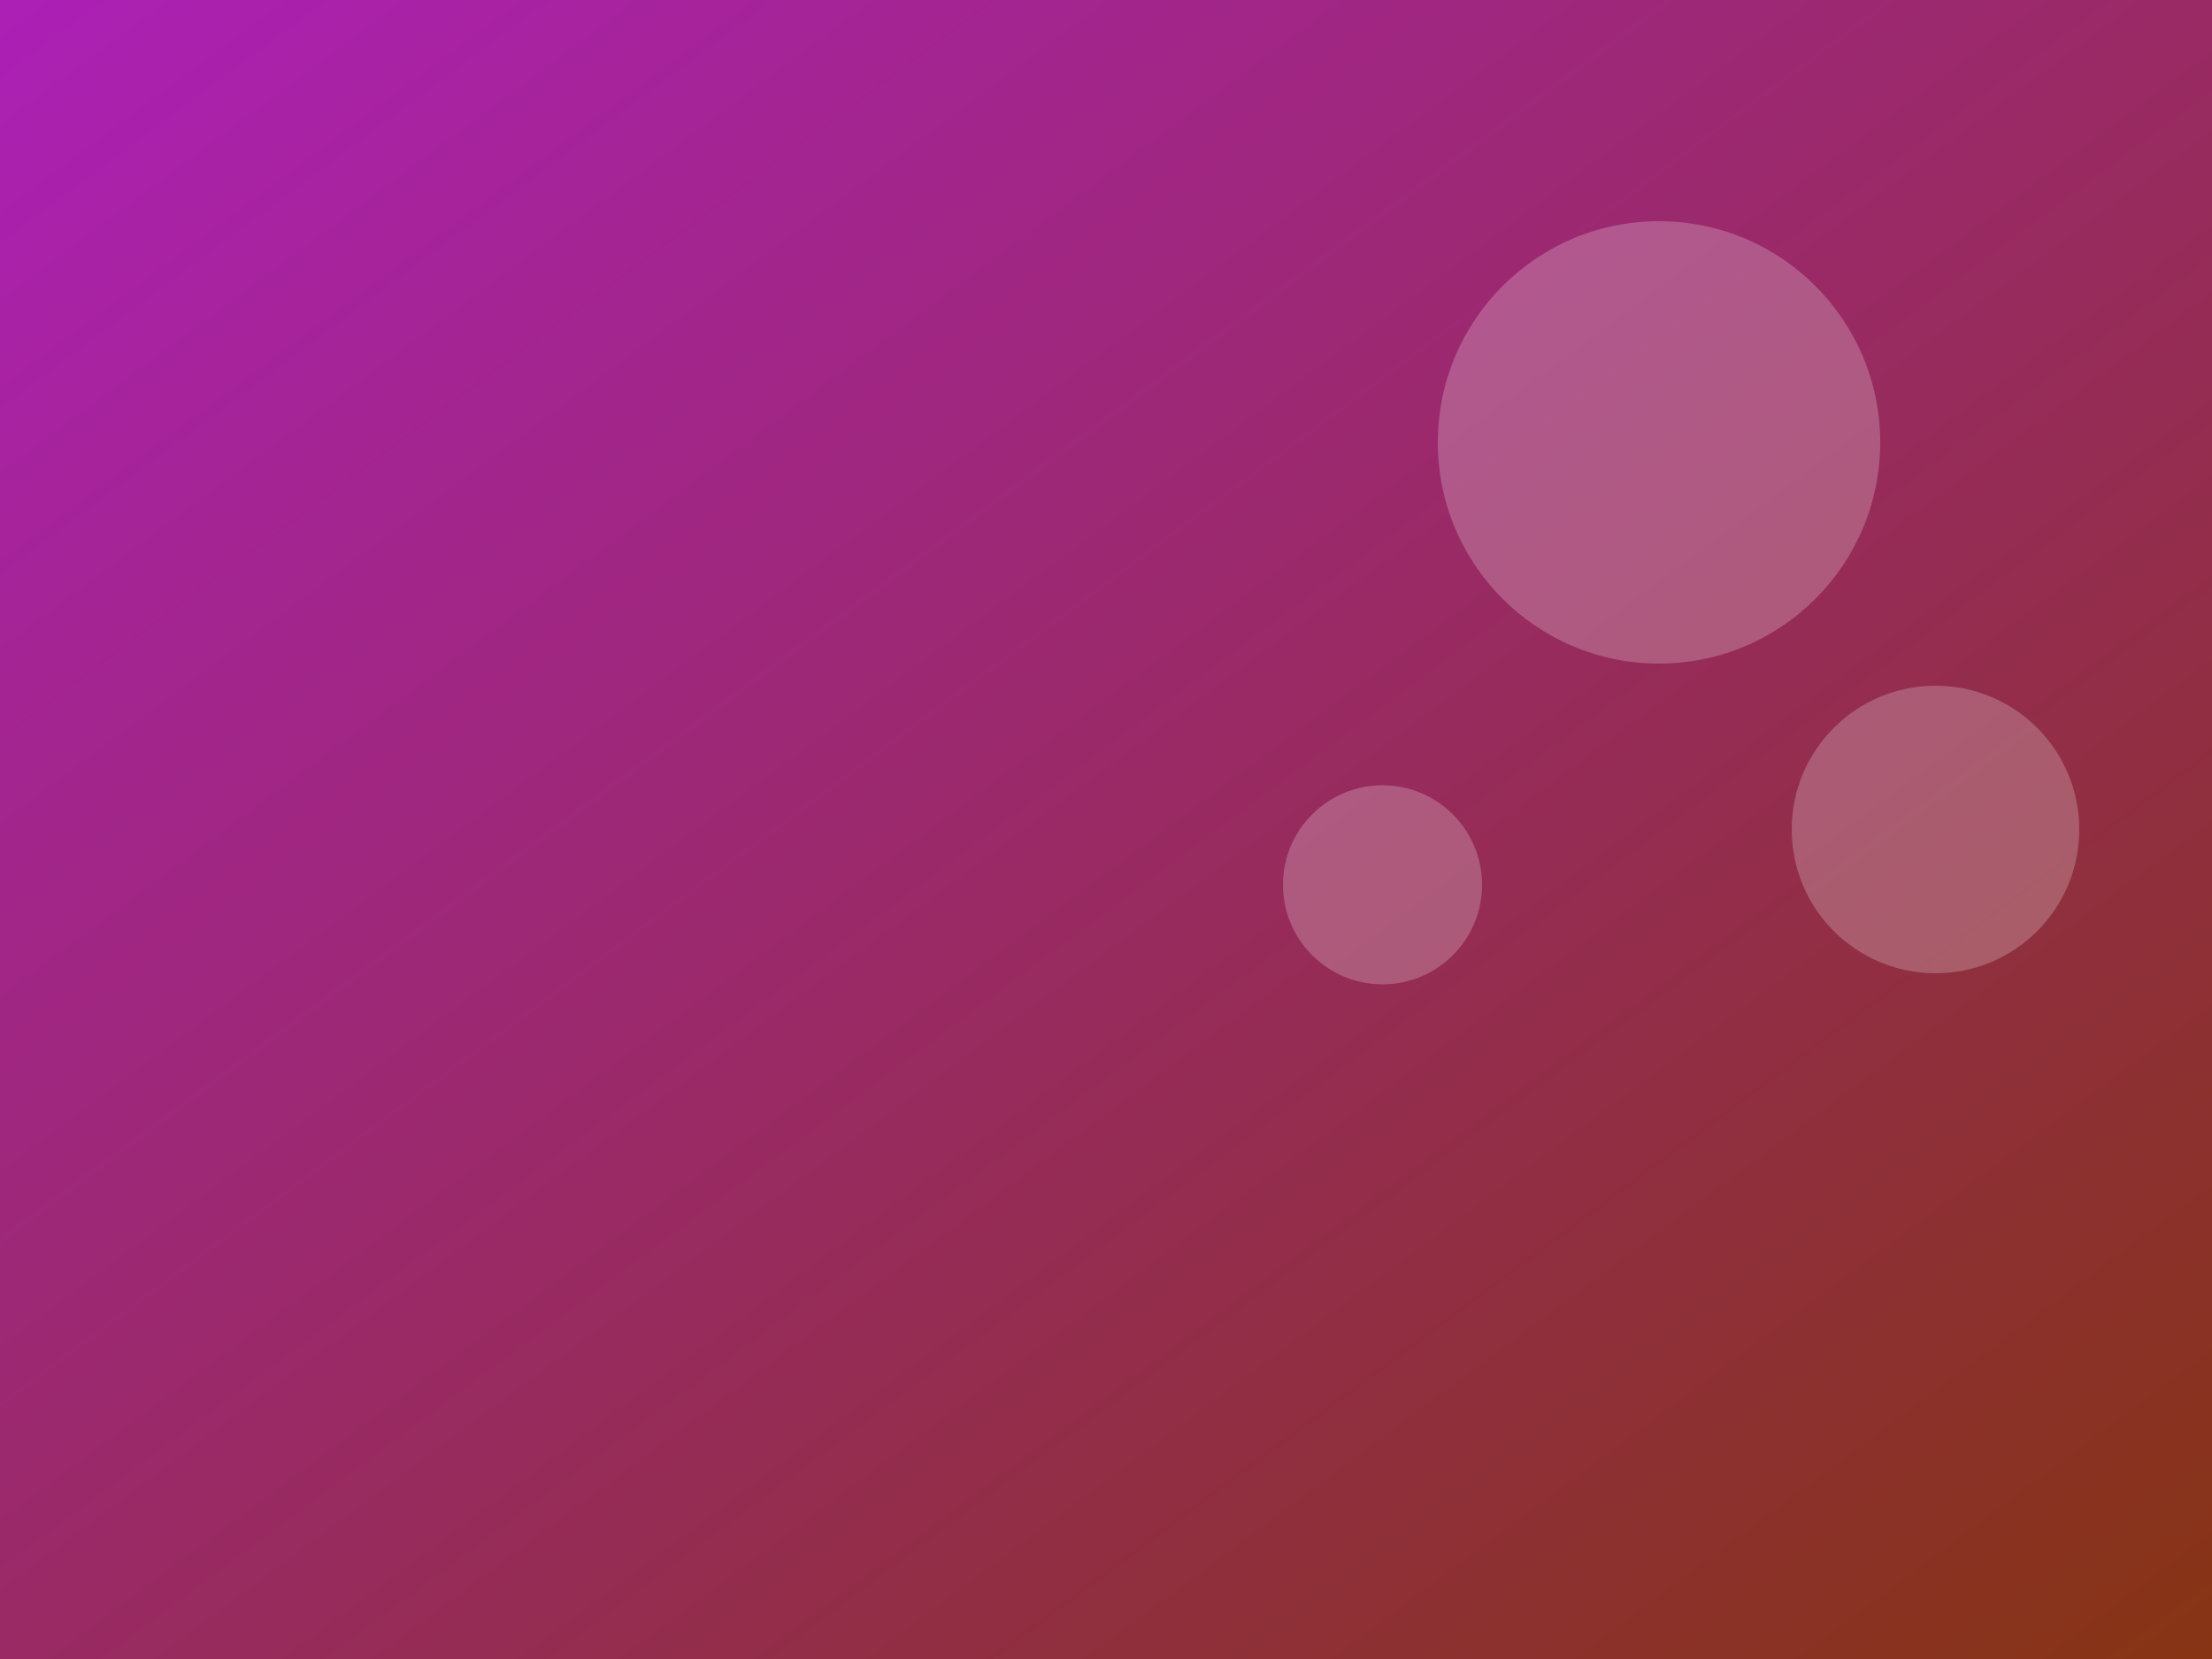
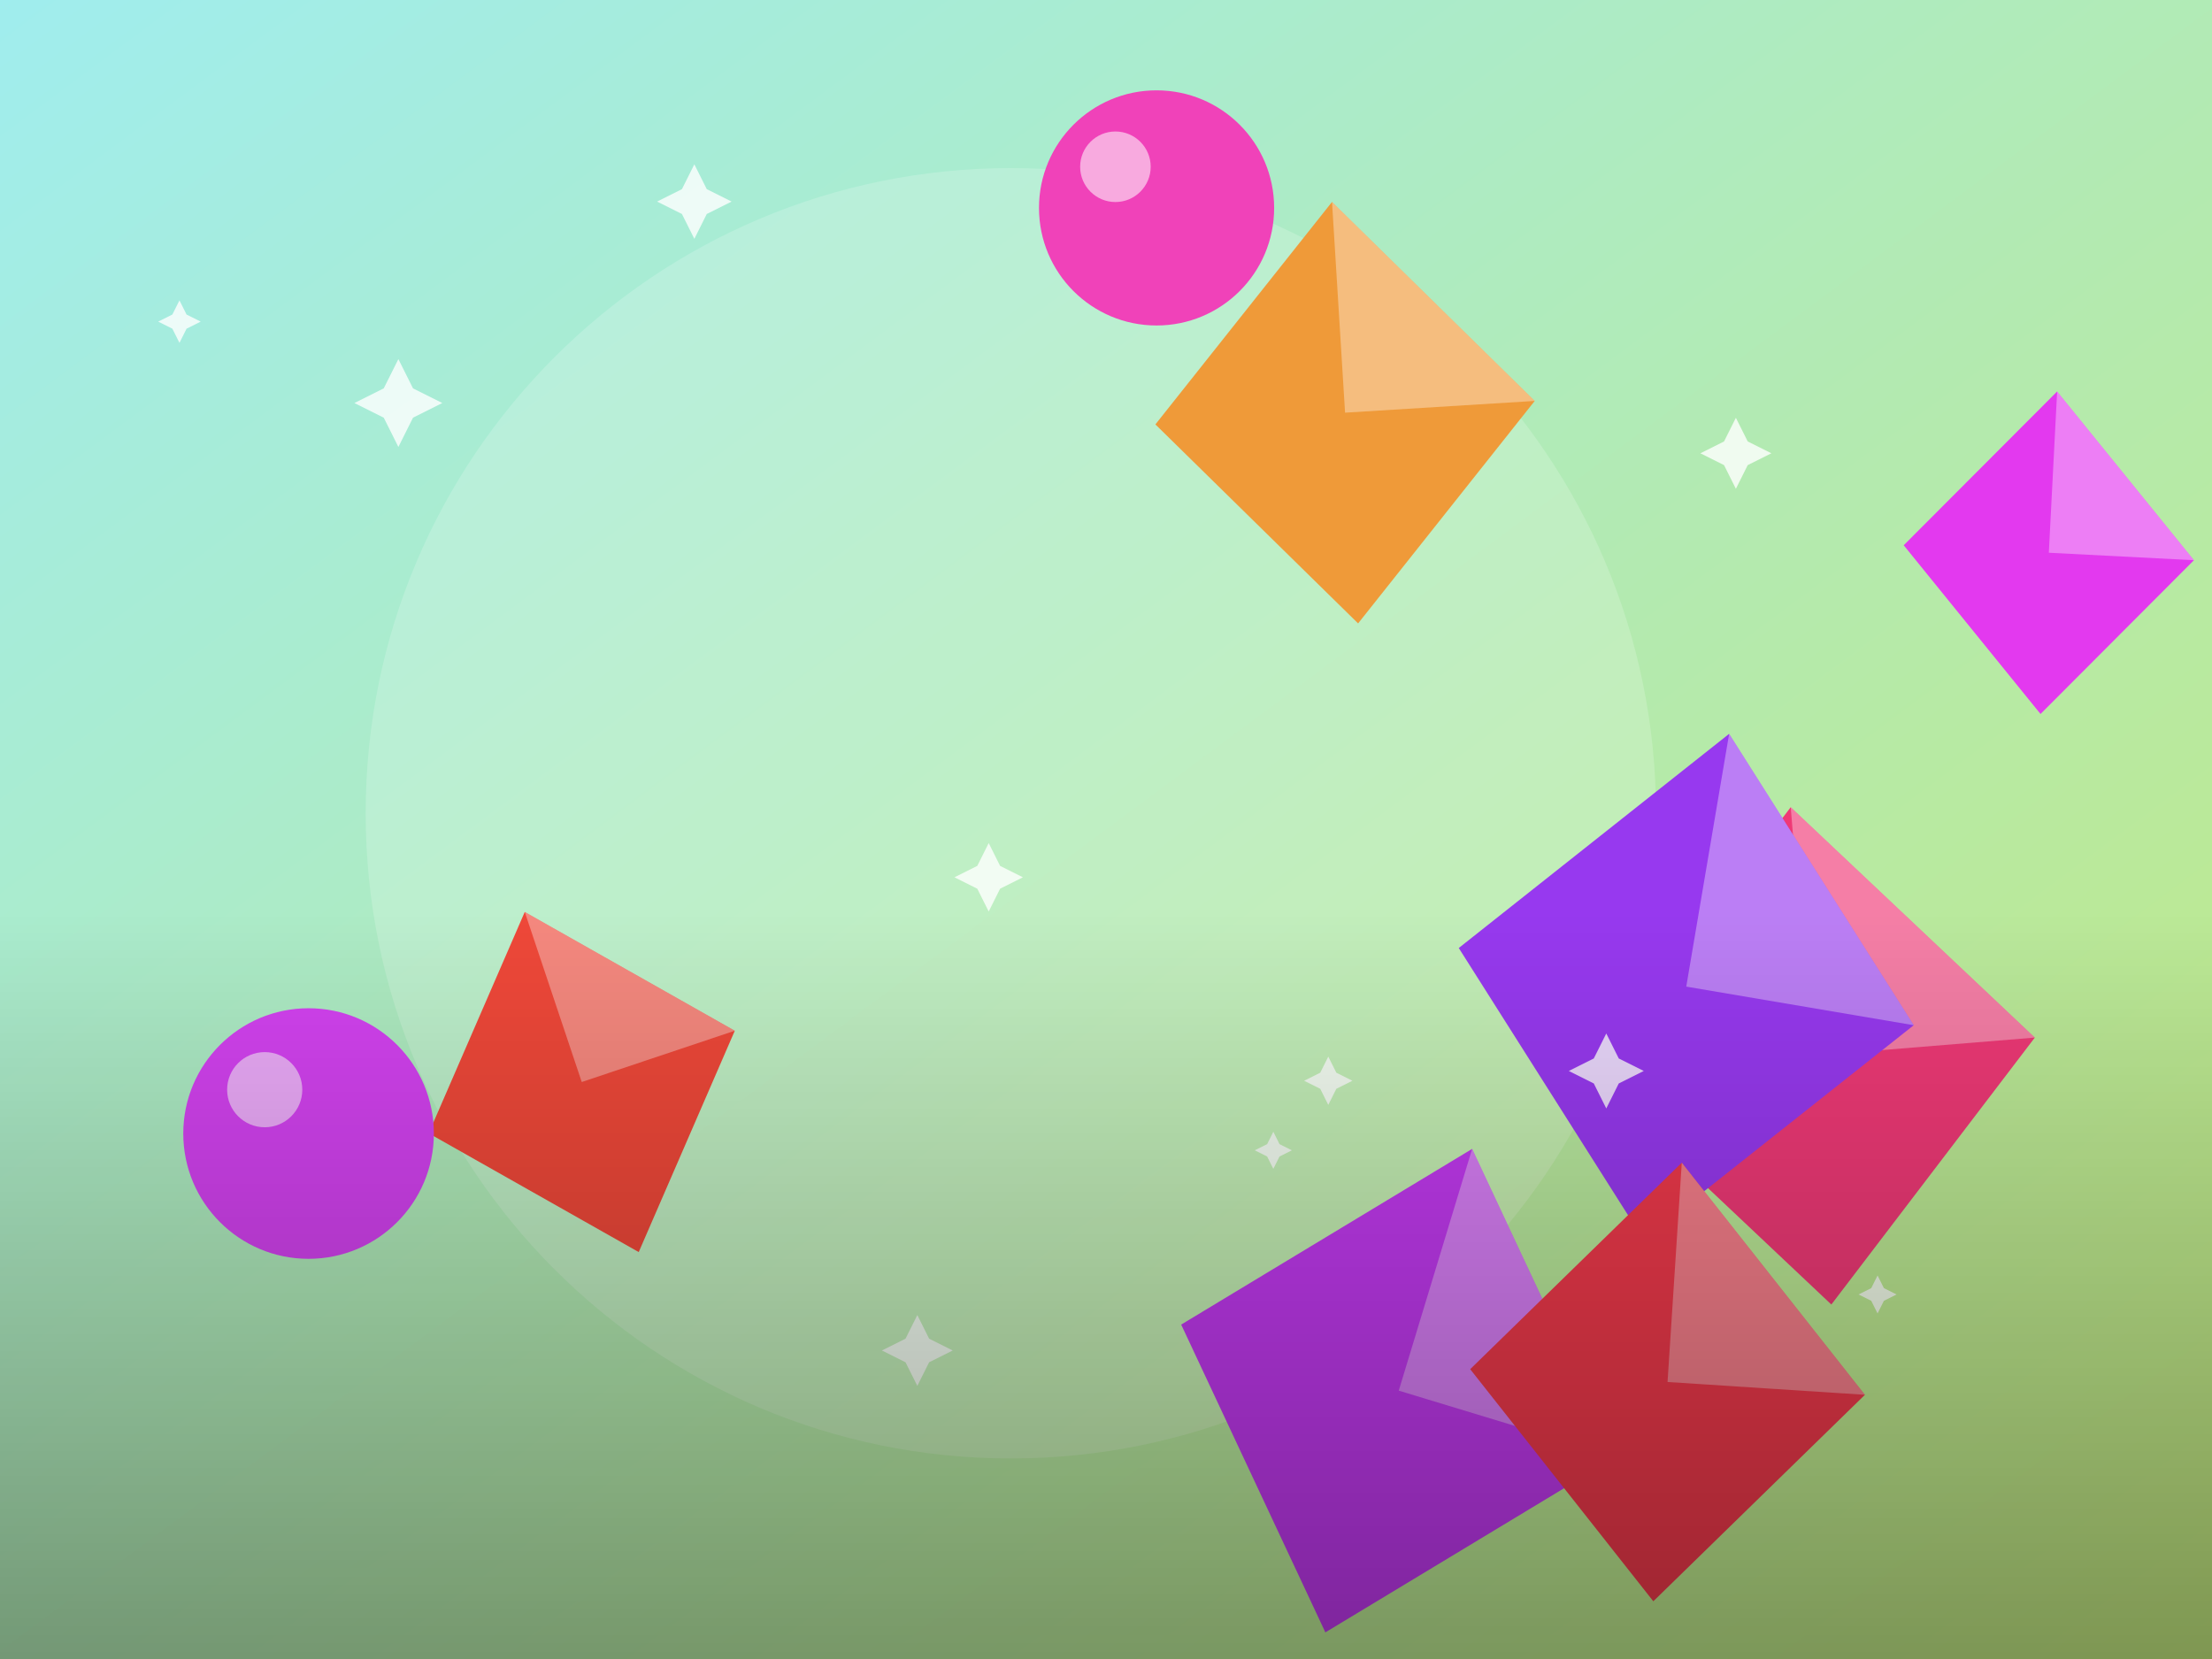
- <svg xmlns="http://www.w3.org/2000/svg" viewBox="0 0 400 300">
+ <svg xmlns="http://www.w3.org/2000/svg" viewBox="0 0 480 360" preserveAspectRatio="xMidYMid slice">
  <defs>
-     <linearGradient id="g" x1="0" y1="0" x2="1" y2="1">
-       <stop offset="0" stop-color="hsl(296 70% 42%)" />
-       <stop offset="1" stop-color="hsl(17 75% 30%)" />
+     <linearGradient id="bg" x1="0" y1="0" x2="1" y2="1">
+       <stop offset="0" stop-color="hsl(181 70% 78% / 1)" />
+       <stop offset="1" stop-color="hsl(81 70% 70% / 1)" />
    </linearGradient>
-     <linearGradient id="s" x1="0" y1="0" x2="0" y2="1">
-       <stop offset=".45" stop-color="#000" stop-opacity="0" />
-       <stop offset="1" stop-color="#000" stop-opacity=".45" />
+     <linearGradient id="shade" x1="0" y1="0" x2="0" y2="1">
+       <stop offset="0.55" stop-color="rgb(0 0 0 / 0)" />
+       <stop offset="1" stop-color="rgb(0 0 0 / .35)" />
    </linearGradient>
  </defs>
-   <rect width="400" height="300" fill="url(#g)" />
-   <g fill="#fff" fill-opacity=".22">
-     <circle cx="300" cy="80" r="40" />
-     <circle cx="350" cy="150" r="26" />
-     <circle cx="250" cy="160" r="18" />
+   <rect width="480" height="360" fill="url(#bg)" />
+   <circle cx="219.351" cy="176.478" r="140" fill="#fff" opacity=".18" />
+   <g transform="translate(392.991 229.1206) rotate(-4.669661)">
+     <path d="M0 -54.14 L48.726 0 L0 54.14 L-48.726 0Z" fill="hsl(340 85% 58% / 1)" />
+     <path d="M0 -54.14 L48.726 0 L0 0Z" fill="#fff" opacity=".35" />
  </g>
+   <g transform="translate(291.8757 89.54919) rotate(-3.541861)">
+     <path d="M0 -45.818 L41.236 0 L0 45.818 L-41.236 0Z" fill="hsl(32 85% 58% / 1)" />
+     <path d="M0 -45.818 L41.236 0 L0 0Z" fill="#fff" opacity=".35" />
+   </g>
+   <g transform="translate(444.5919 119.9428) rotate(2.948361)">
+     <path d="M0 -35.036 L31.532 0 L0 35.036 L-31.532 0Z" fill="hsl(296 85% 58% / 1)" />
+     <path d="M0 -35.036 L31.532 0 L0 0Z" fill="#fff" opacity=".35" />
+   </g>
+   <g transform="translate(250.9734 45.11681)">
+     <circle r="25.514" fill="hsl(319 85% 60% / 1)" />
+     <circle cx="-8.93" cy="-8.93" r="7.654" fill="#fff" opacity=".55" />
+   </g>
+   <g transform="translate(126.2365 234.7949) rotate(-18.52408)">
+     <path d="M0 -38.92 L35.028 0 L0 38.92 L-35.028 0Z" fill="hsl(5 85% 58% / 1)" />
+     <path d="M0 -38.92 L35.028 0 L0 0Z" fill="#fff" opacity=".35" />
+   </g>
+   <g transform="translate(303.5257 301.7653) rotate(16.88748)">
+     <path d="M0 -54.822 L49.34 0 L0 54.822 L-49.34 0Z" fill="hsl(285 85% 58% / 1)" />
+     <path d="M0 -54.822 L49.34 0 L0 0Z" fill="#fff" opacity=".35" />
+   </g>
+   <g transform="translate(365.9142 214.0932) rotate(9.628696)">
+     <path d="M0 -55.635 L50.071 0 L0 55.635 L-50.071 0Z" fill="hsl(271 85% 58% / 1)" />
+     <path d="M0 -55.635 L50.071 0 L0 0Z" fill="#fff" opacity=".35" />
+   </g>
+   <g transform="translate(66.95815 245.976)">
+     <circle r="27.188" fill="hsl(290 85% 60% / 1)" />
+     <circle cx="-9.516" cy="-9.516" r="8.156" fill="#fff" opacity=".55" />
+   </g>
+   <g transform="translate(361.8556 299.8896) rotate(3.714645)">
+     <path d="M0 -47.686 L42.917 0 L0 47.686 L-42.917 0Z" fill="hsl(354 85% 58% / 1)" />
+     <path d="M0 -47.686 L42.917 0 L0 0Z" fill="#fff" opacity=".35" />
+   </g>
+   <path d="M214.546 182.947 L217.02 187.897 L221.969 190.371 L217.02 192.846 L214.546 197.795 L212.071 192.846 L207.122 190.371 L212.071 187.897Z" fill="#fff" opacity=".8" />
+   <path d="M38.941 65.177 L40.478 68.252 L43.553 69.789 L40.478 71.326 L38.941 74.401 L37.404 71.326 L34.329 69.789 L37.404 68.252Z" fill="#fff" opacity=".8" />
+   <path d="M276.309 245.591 L277.65 248.273 L280.332 249.614 L277.65 250.955 L276.309 253.637 L274.968 250.955 L272.286 249.614 L274.968 248.273Z" fill="#fff" opacity=".8" />
+   <path d="M150.672 35.656 L153.367 41.045 L158.756 43.74 L153.367 46.434 L150.672 51.824 L147.978 46.434 L142.588 43.74 L147.978 41.045Z" fill="#fff" opacity=".8" />
+   <path d="M376.683 90.658 L379.251 95.794 L384.388 98.363 L379.251 100.931 L376.683 106.067 L374.115 100.931 L368.979 98.363 L374.115 95.794Z" fill="#fff" opacity=".8" />
+   <path d="M86.448 77.922 L89.626 84.278 L95.983 87.456 L89.626 90.635 L86.448 96.991 L83.27 90.635 L76.913 87.456 L83.27 84.278Z" fill="#fff" opacity=".8" />
+   <path d="M288.236 229.283 L289.982 232.774 L293.473 234.52 L289.982 236.265 L288.236 239.756 L286.491 236.265 L283 234.52 L286.491 232.774Z" fill="#fff" opacity=".8" />
+   <path d="M348.56 224.265 L351.271 229.686 L356.693 232.397 L351.271 235.108 L348.56 240.53 L345.849 235.108 L340.428 232.397 L345.849 229.686Z" fill="#fff" opacity=".8" />
+   <path d="M199.058 285.37 L201.619 290.493 L206.741 293.054 L201.619 295.615 L199.058 300.738 L196.496 295.615 L191.374 293.054 L196.496 290.493Z" fill="#fff" opacity=".8" />
+   <path d="M407.43 276.772 L408.804 279.52 L411.552 280.894 L408.804 282.268 L407.43 285.016 L406.056 282.268 L403.308 280.894 L406.056 279.52Z" fill="#fff" opacity=".8" />
+   <rect width="480" height="360" fill="url(#shade)" />
</svg>
